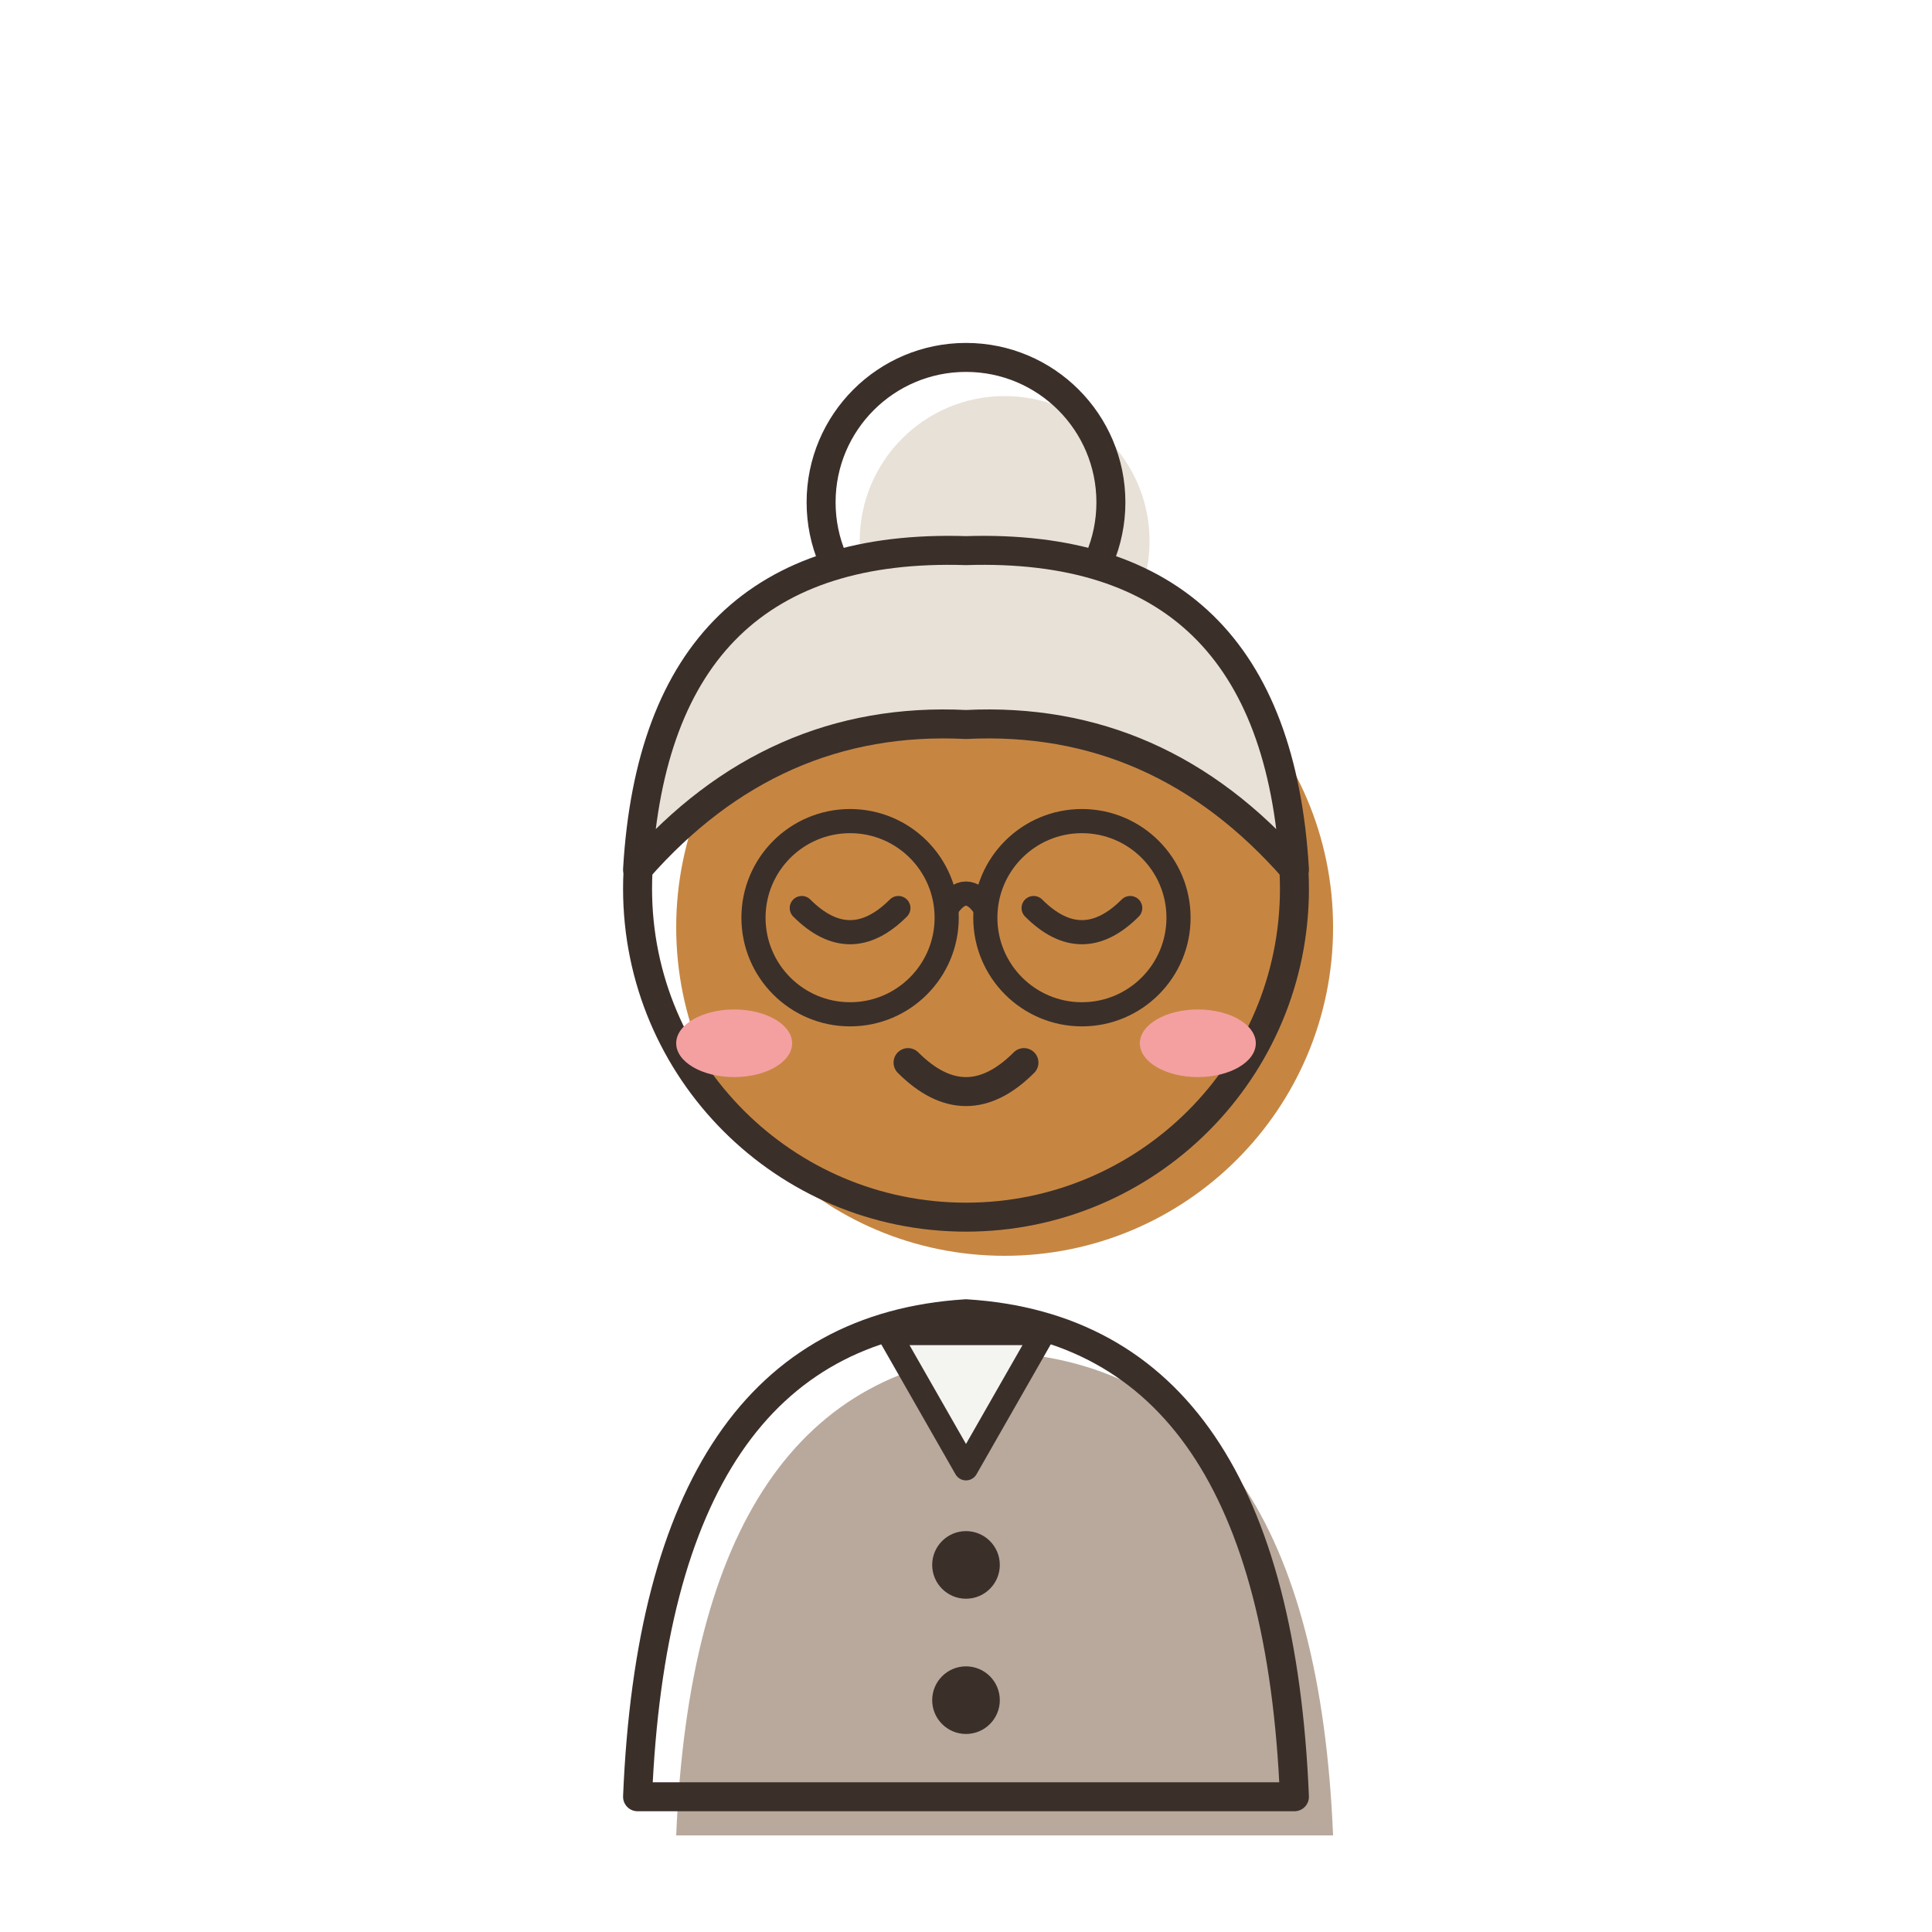
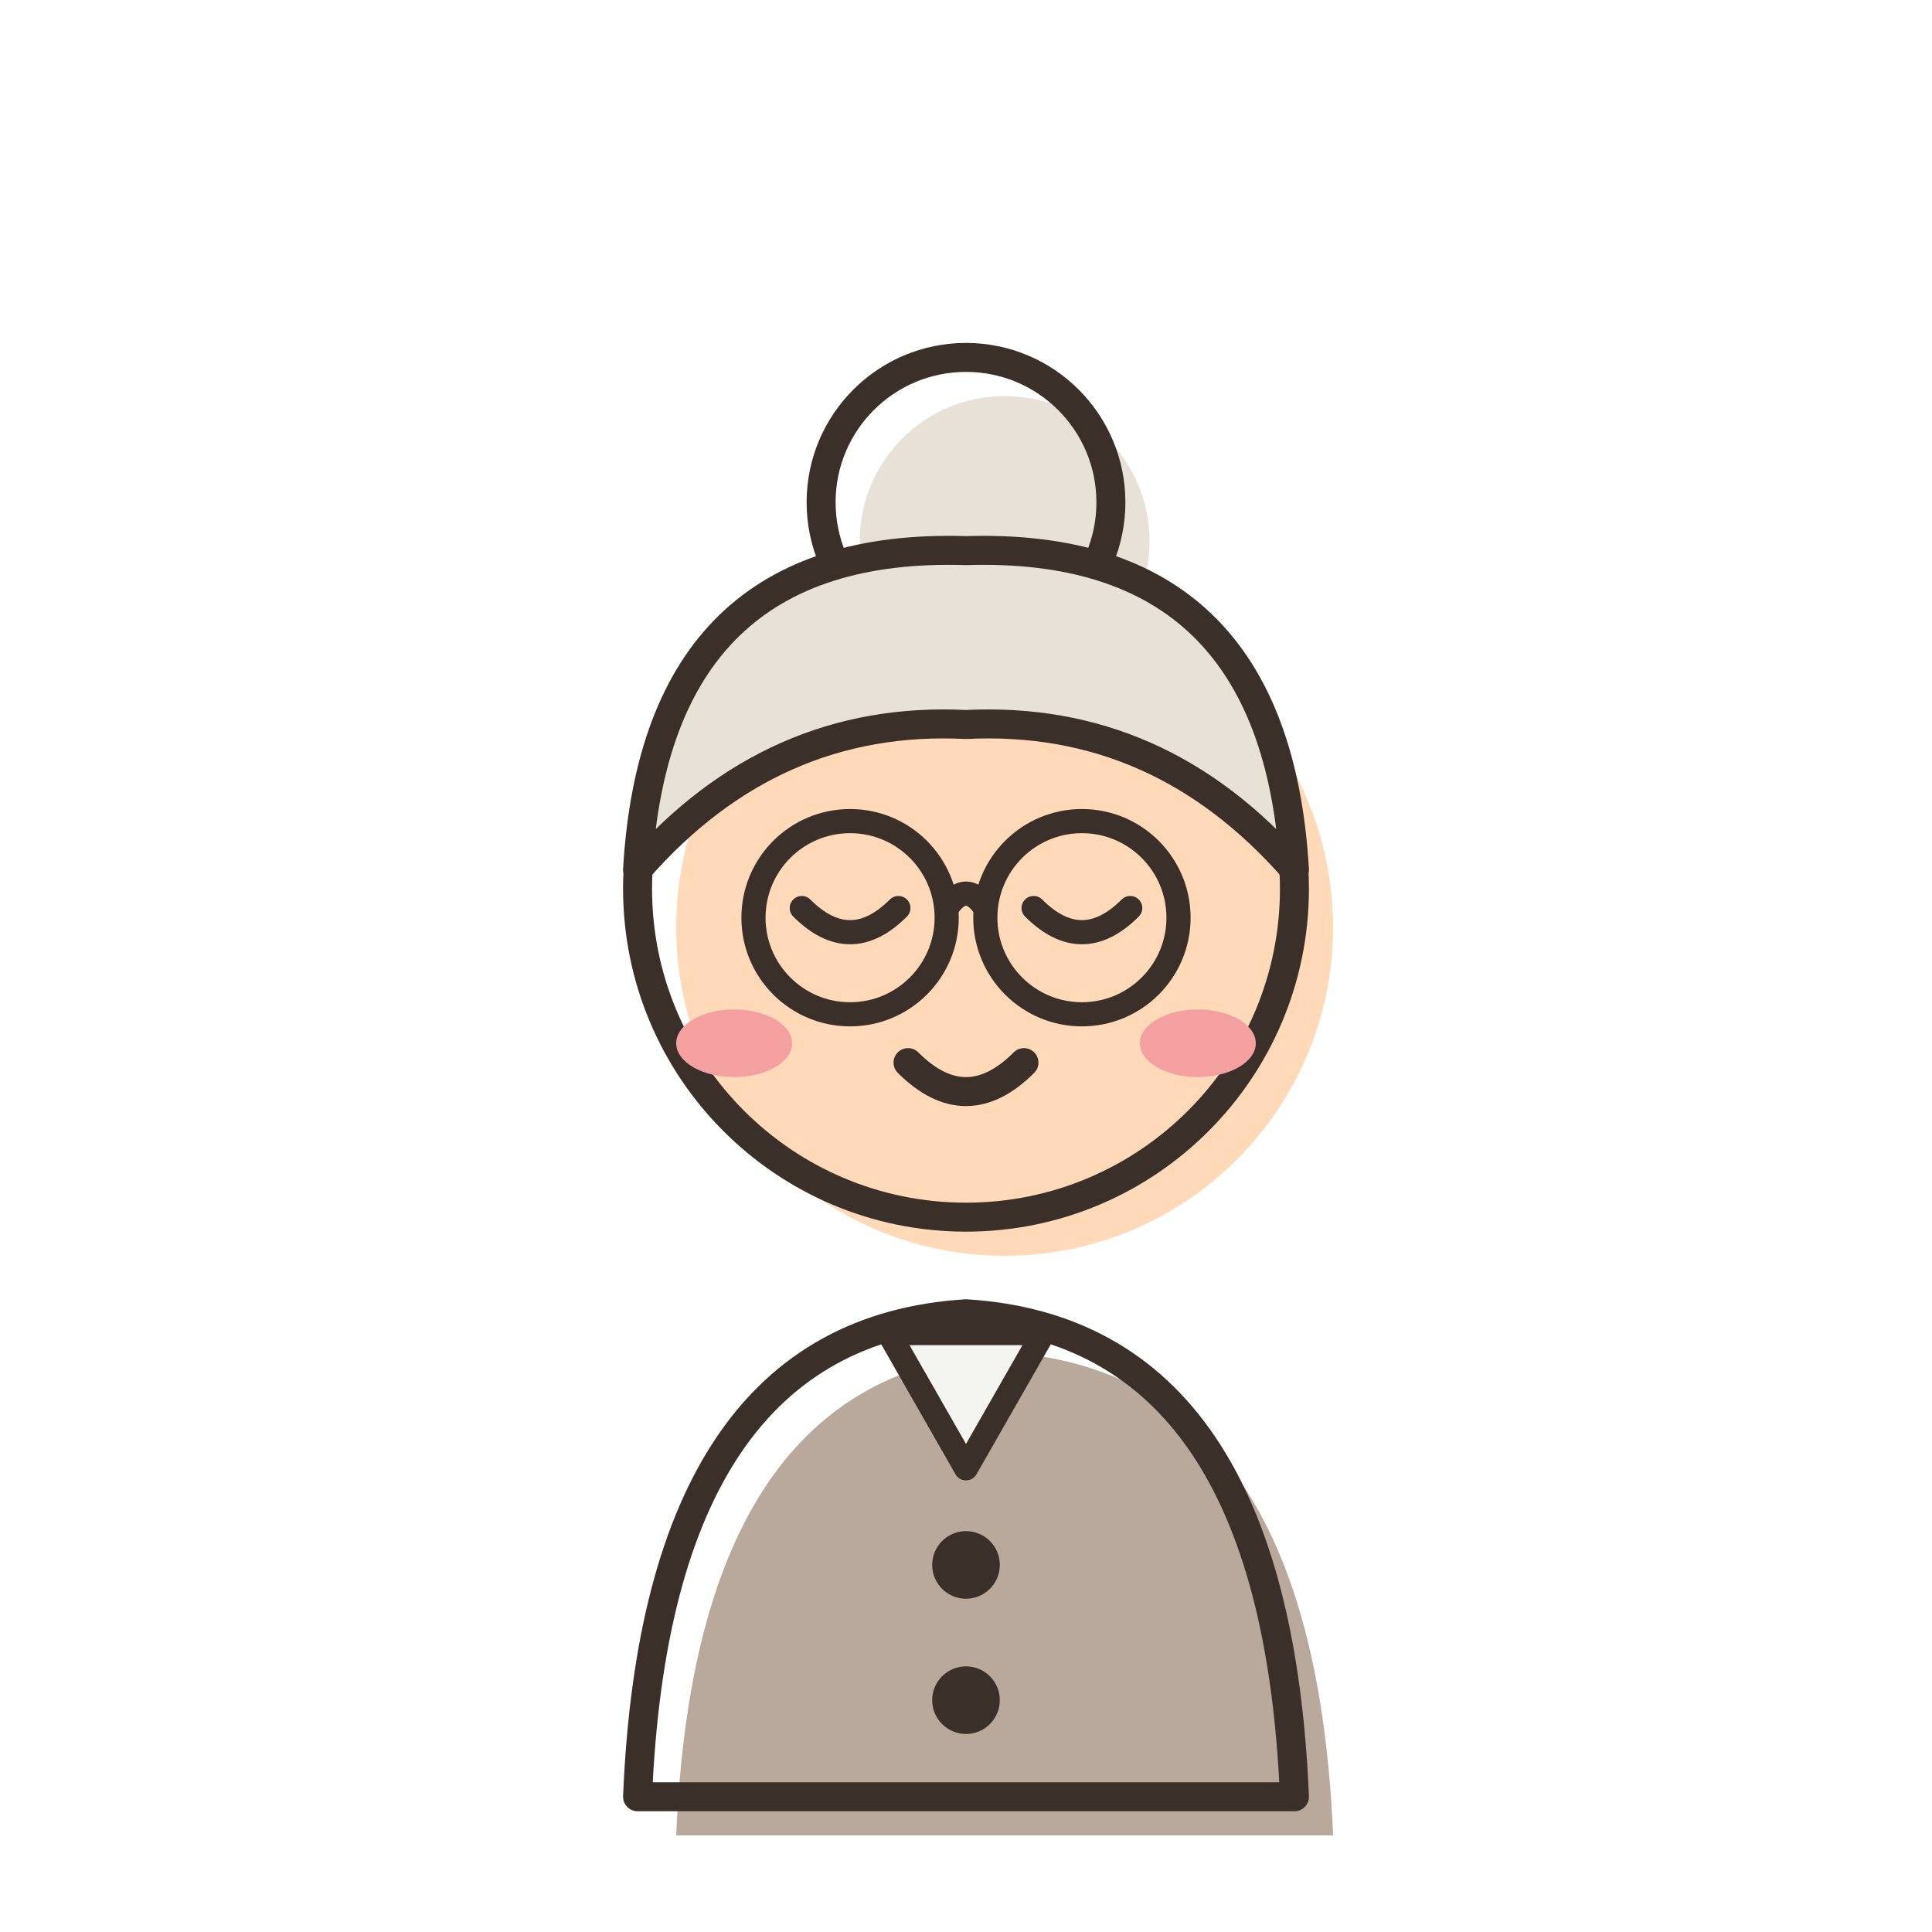
<svg xmlns="http://www.w3.org/2000/svg" viewBox="0 0 200 200" width="1000" height="1000">
  <g stroke="#3b2f2a" stroke-width="3" stroke-linecap="round" stroke-linejoin="round">
    <g transform="translate(4 4)">
      <path d="M66 186 Q68 138 100 136 Q132 138 134 186Z" fill="#b9a99c" stroke="none" />
    </g>
    <path d="M66 186 Q68 138 100 136 Q132 138 134 186Z" fill="none" />
    <path d="M92 138 L100 152 L108 138Z" stroke-width="2.5" fill="#f4f4f0" />
    <circle cx="100" cy="162" r="3.5" fill="#3b2f2a" stroke="none" />
    <circle cx="100" cy="176" r="3.5" fill="#3b2f2a" stroke="none" />
    <g transform="translate(4 4)">
      <circle cx="100" cy="52" r="15" fill="#e8e1d8" stroke="none" />
    </g>
    <circle cx="100" cy="52" r="15" fill="none" />
    <g transform="translate(4 4)">
-       <circle cx="100" cy="92" r="34" fill="#c68642" stroke="none" />
+       <circle cx="100" cy="92" r="34" fill="#ffd9b8" stroke="none" />
    </g>
    <circle cx="100" cy="92" r="34" fill="none" />
    <path d="M66 90 Q68 56 100 57 Q132 56 134 90 Q120 74 100 75 Q80 74 66 90Z" fill="#e8e1d8" />
    <path d="M83 94 Q88 99 93 94 M107 94 Q112 99 117 94" stroke-width="2.5" fill="none" />
    <circle cx="88" cy="95" r="10" stroke-width="2.5" fill="none" />
    <circle cx="112" cy="95" r="10" stroke-width="2.5" fill="none" />
    <path d="M98 94 Q100 91 102 94" stroke-width="2.5" fill="none" />
    <ellipse cx="76" cy="108" rx="6" ry="3.5" fill="#f4a0a0" stroke="none" />
    <ellipse cx="124" cy="108" rx="6" ry="3.5" fill="#f4a0a0" stroke="none" />
    <path d="M94 110 Q100 116 106 110" fill="none" />
  </g>
</svg>
